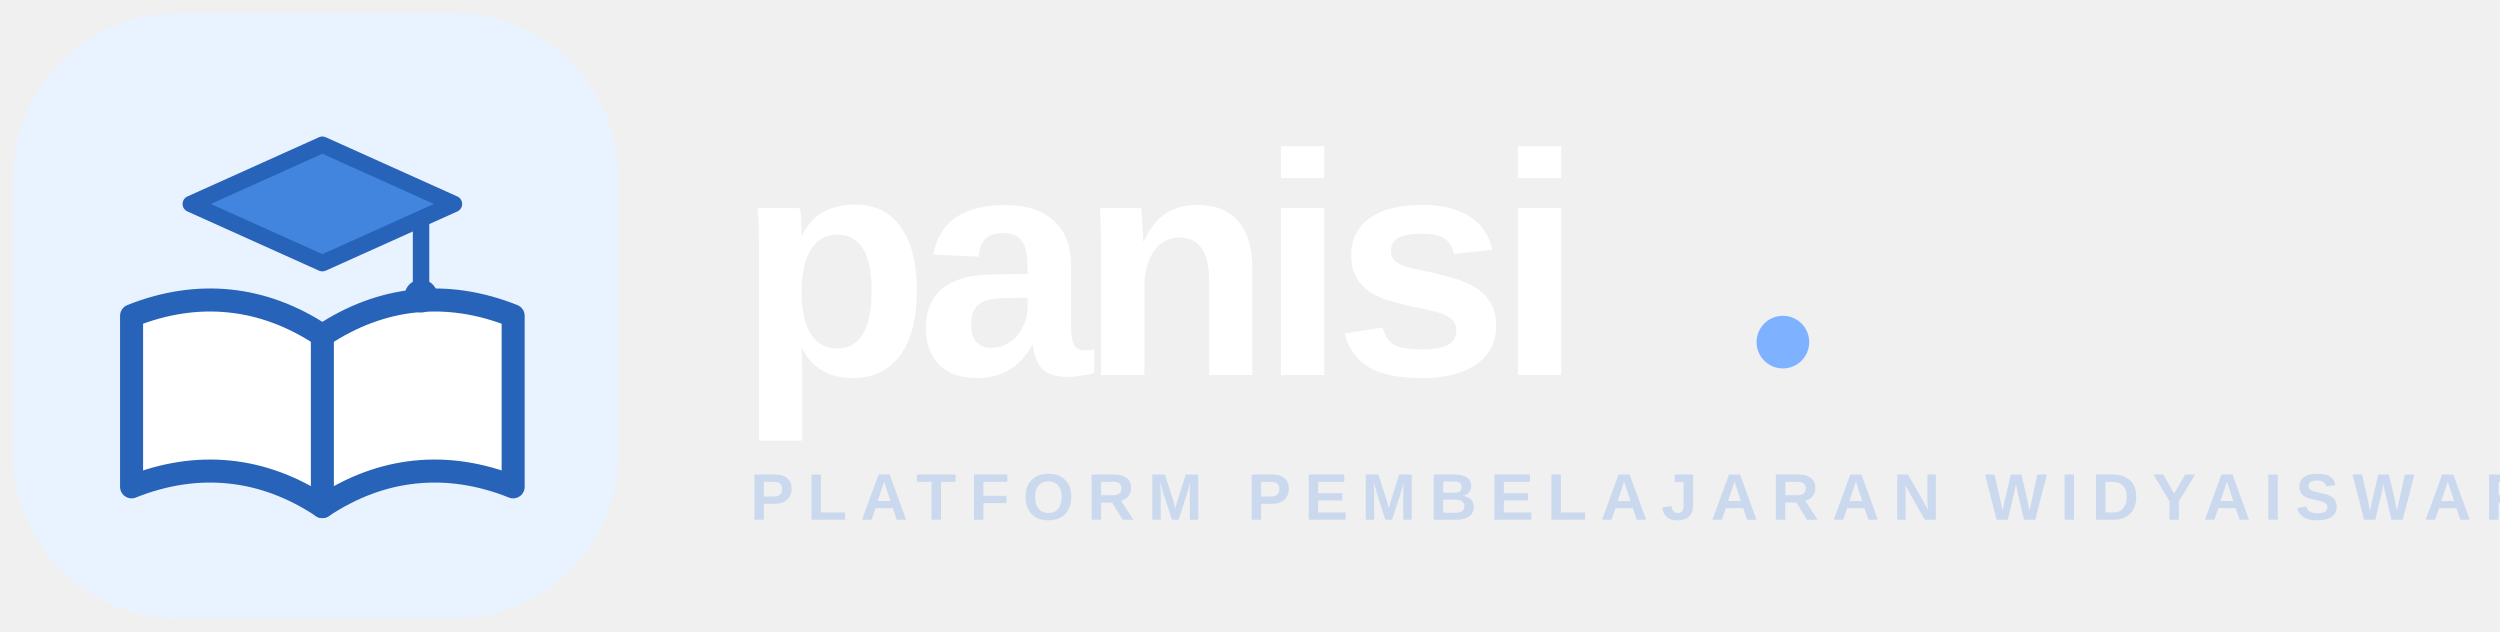
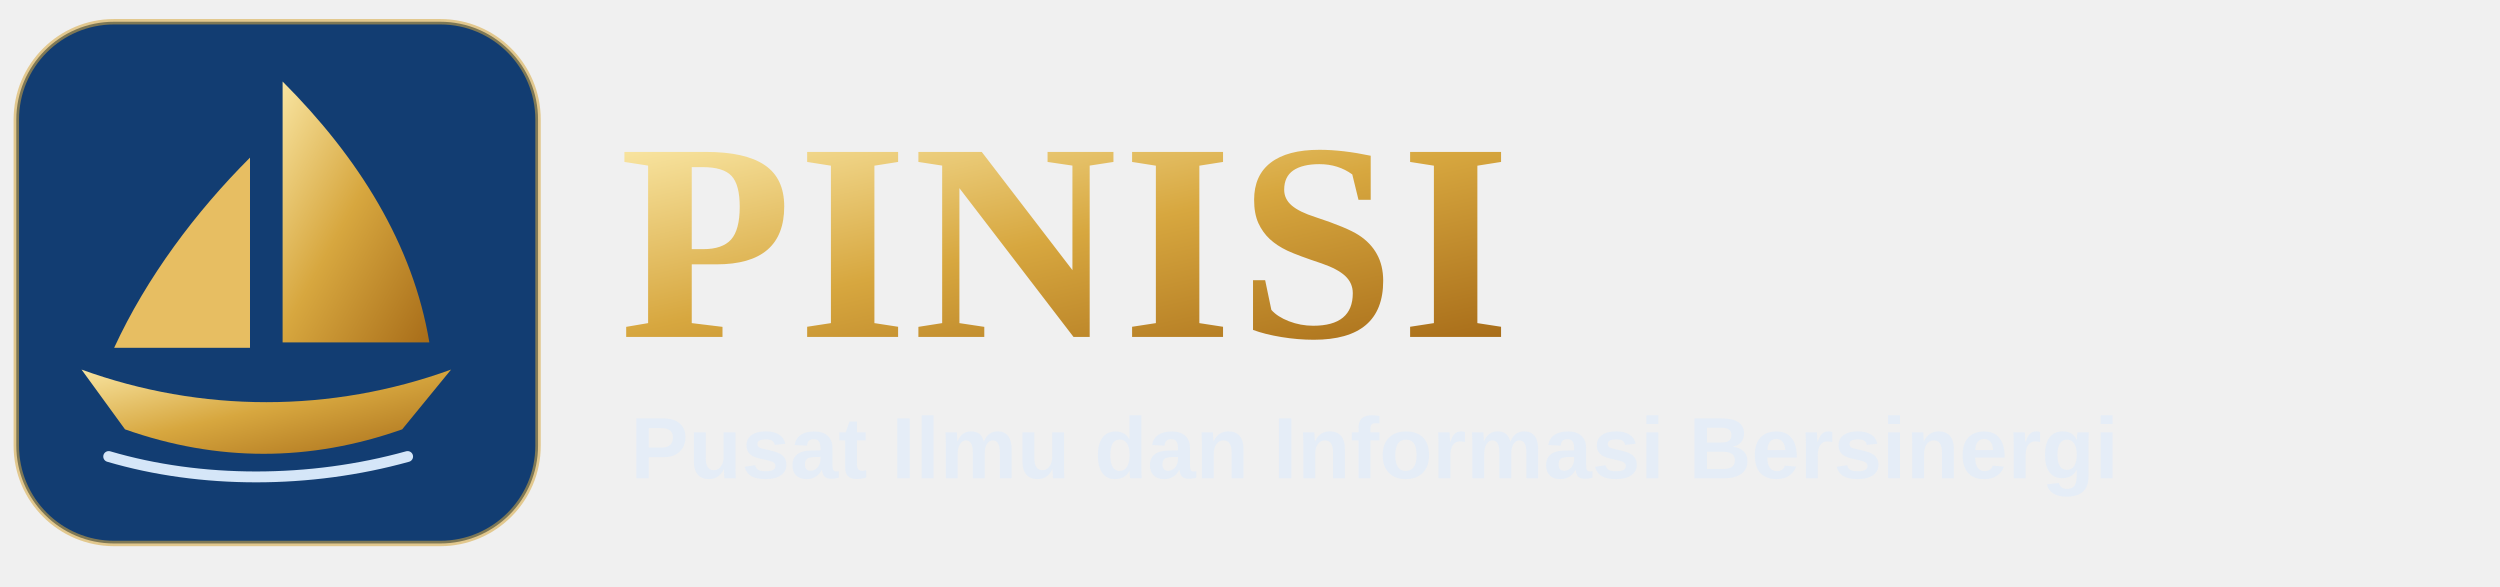
- <svg xmlns="http://www.w3.org/2000/svg" viewBox="0 0 380 96" fill="none">
-   <rect x="2" y="2" width="92" height="92" rx="25" fill="#E9F2FF" />
-   <path d="M20 48c10-4 20-3 29 3 9-6 19-7 29-3v26c-10-4-20-3-29 3-9-6-19-7-29-3V48Z" fill="#fff" stroke="#2763B8" stroke-width="3.5" stroke-linejoin="round" />
-   <path d="M49 51v26" stroke="#2763B8" stroke-width="3.5" stroke-linecap="round" />
-   <path d="m29 31 20-9 20 9-20 9-20-9Z" fill="#4285DF" stroke="#2763B8" stroke-width="2.5" stroke-linejoin="round" />
-   <path d="M64 34v9" stroke="#2763B8" stroke-width="2.5" stroke-linecap="round" />
-   <circle cx="64" cy="45" r="2.5" fill="#2763B8" />
-   <text x="112" y="57" fill="#fff" font-family="Arial,Helvetica,sans-serif" font-size="48" font-weight="700" letter-spacing="-2">panisi</text>
-   <circle cx="271" cy="52" r="4" fill="#7EB1FF" />
-   <text x="114" y="79" fill="#CBD9EF" font-family="Arial,Helvetica,sans-serif" font-size="10" font-weight="600" letter-spacing="2">PLATFORM PEMBELAJARAN WIDYAISWARA</text>
+ <svg xmlns="http://www.w3.org/2000/svg" viewBox="0 0 460 108" fill="none">
+   <defs>
+     <linearGradient id="gold" x1="0" y1="0" x2="1" y2="1">
+       <stop stop-color="#F8E4A0" />
+       <stop offset=".48" stop-color="#D7A73F" />
+       <stop offset="1" stop-color="#A86D19" />
+     </linearGradient>
+   </defs>
+   <rect x="3" y="4" width="96" height="96" rx="18" fill="#123D72" stroke="#D7A73F" stroke-opacity=".55" />
+   <path d="M49 13v59" stroke="url(#gold)" stroke-width="3" stroke-linecap="round" />
+   <path d="M52 15c14 14 24 30 27 48H52V15Z" fill="url(#gold)" />
+   <path d="M46 29C36 39 27 51 21 64h25V29Z" fill="#E7BE62" />
+   <path d="M15 68c22 8 46 8 68 0l-9 11c-17 6-34 6-51 0l-8-11Z" fill="url(#gold)" />
+   <path d="M20 84c17 5 37 5 55 0" stroke="#D5E6F8" stroke-width="2" stroke-linecap="round" />
+   <text x="114" y="62" fill="url(#gold)" font-family="Georgia,'Times New Roman',serif" font-size="52" font-weight="700" letter-spacing="1">PINISI</text>
+   <text x="116" y="88" fill="#E5EDF7" font-family="Arial,Helvetica,sans-serif" font-size="16" font-weight="600">Pusat Ilmu dan Informasi Bersinergi</text>
</svg>
